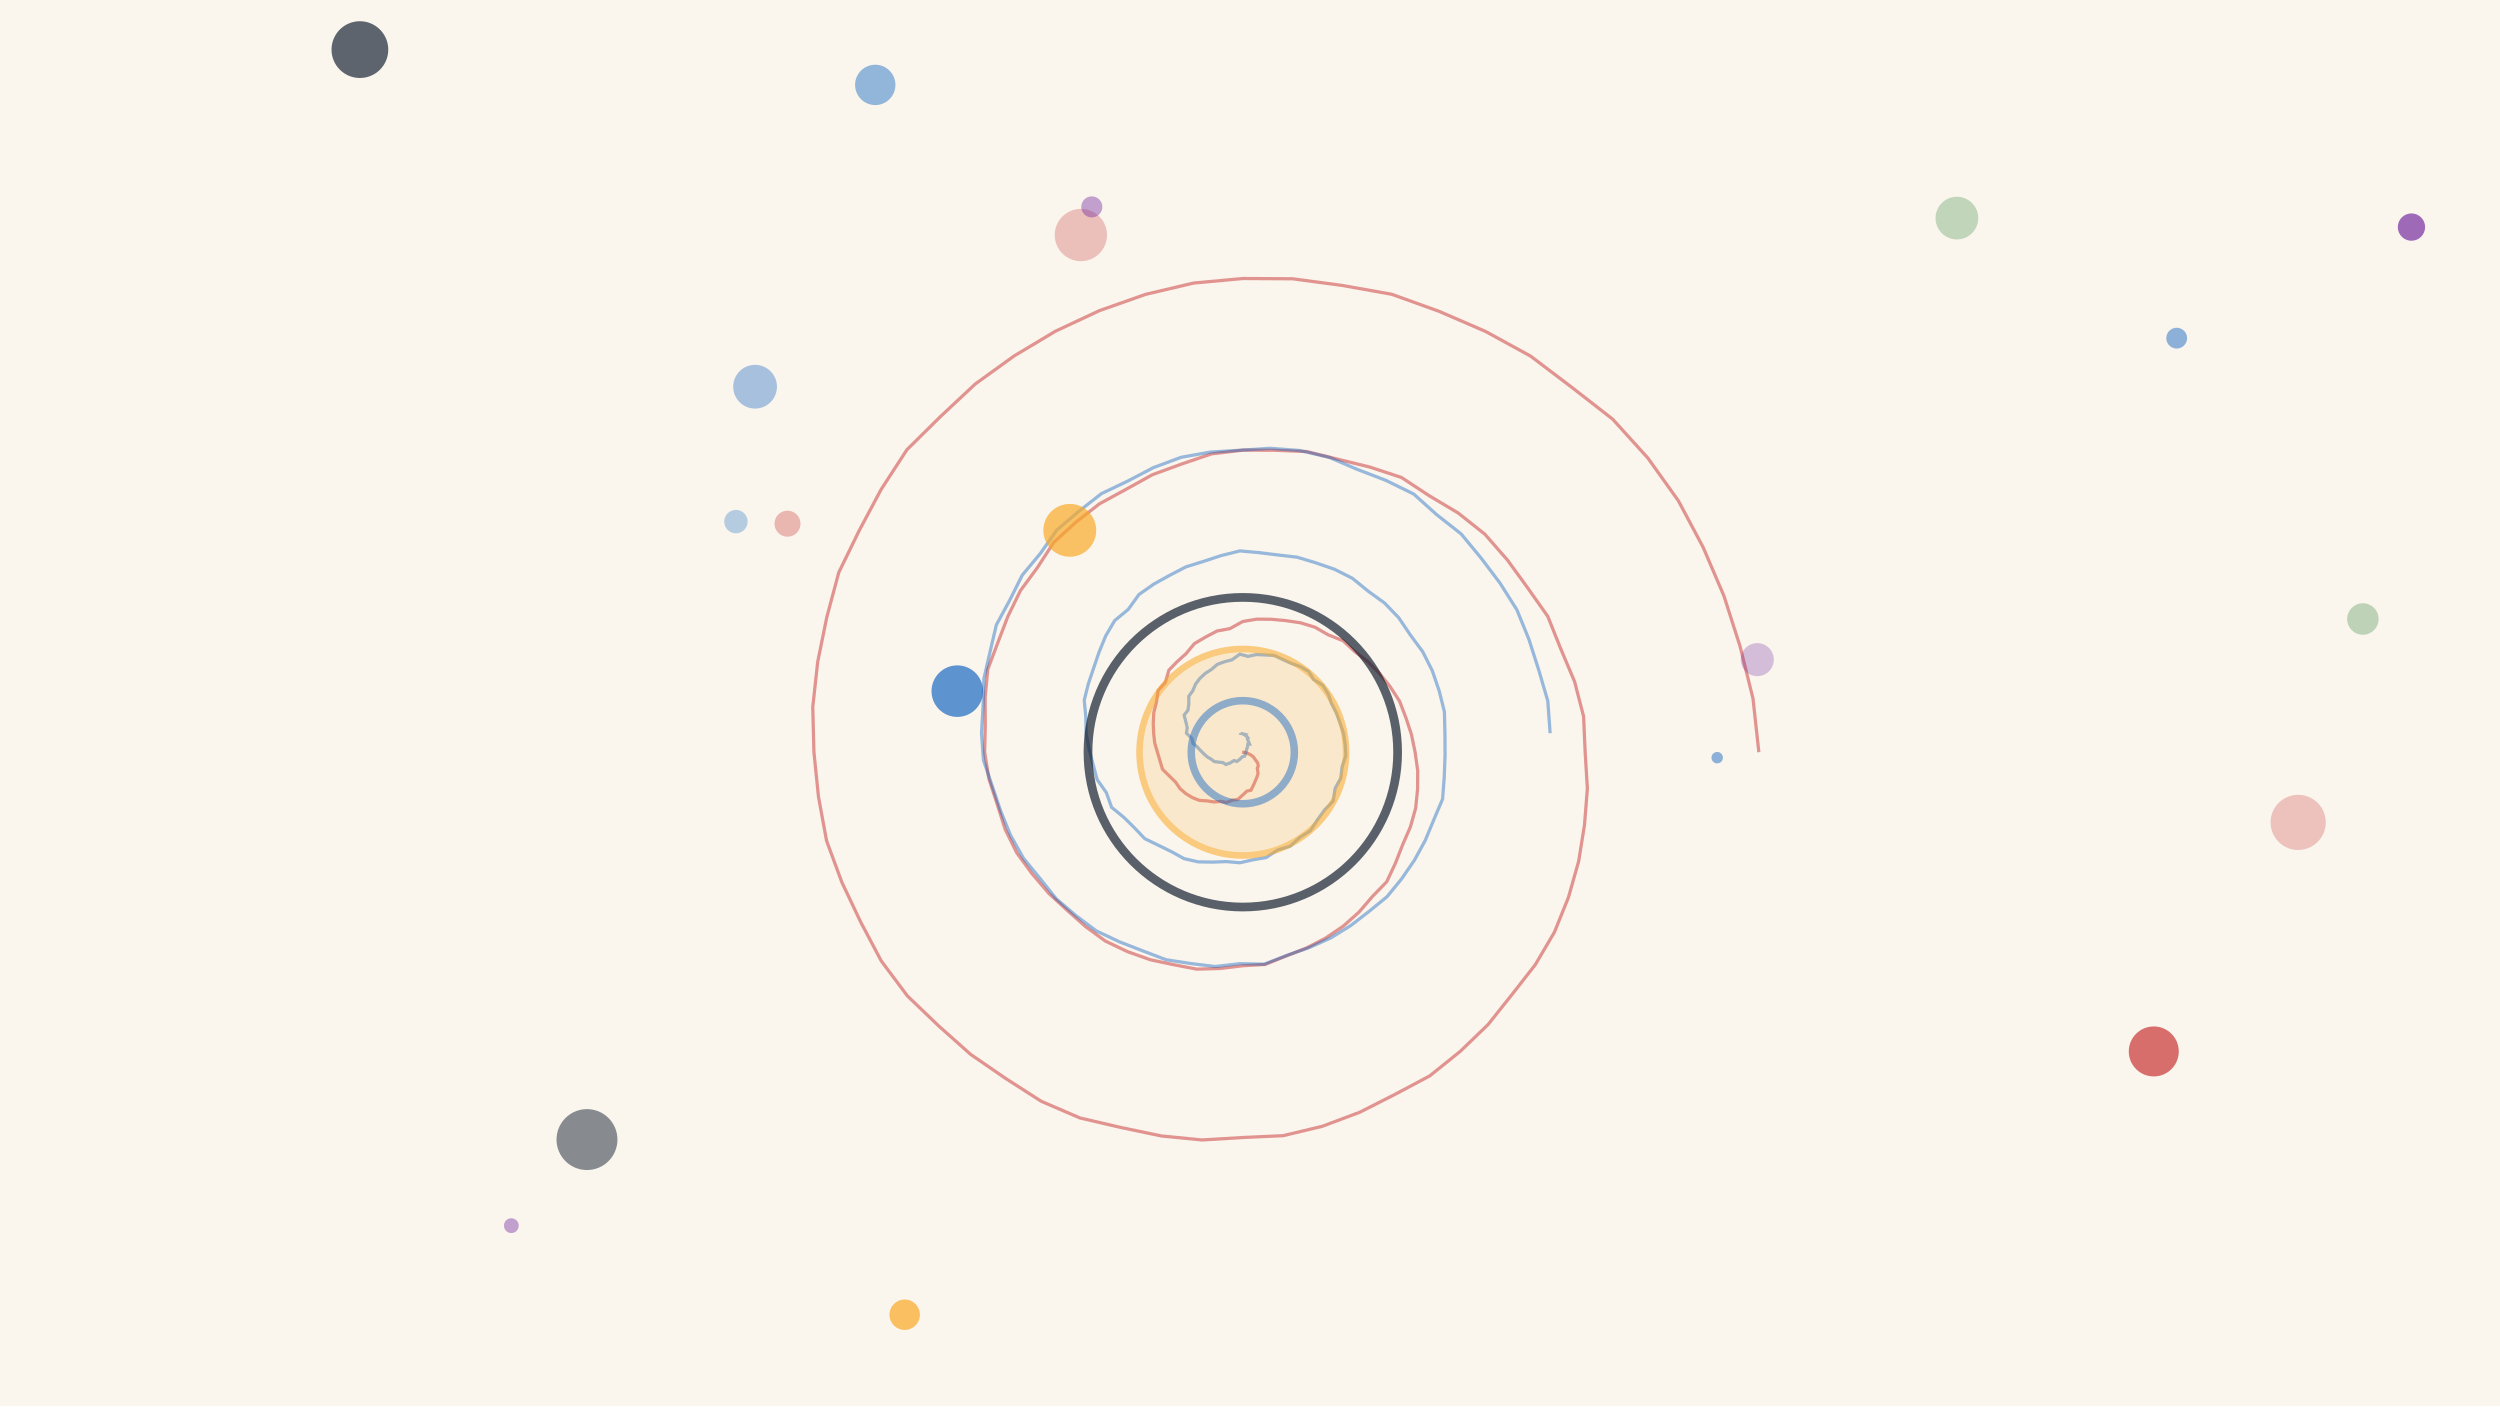
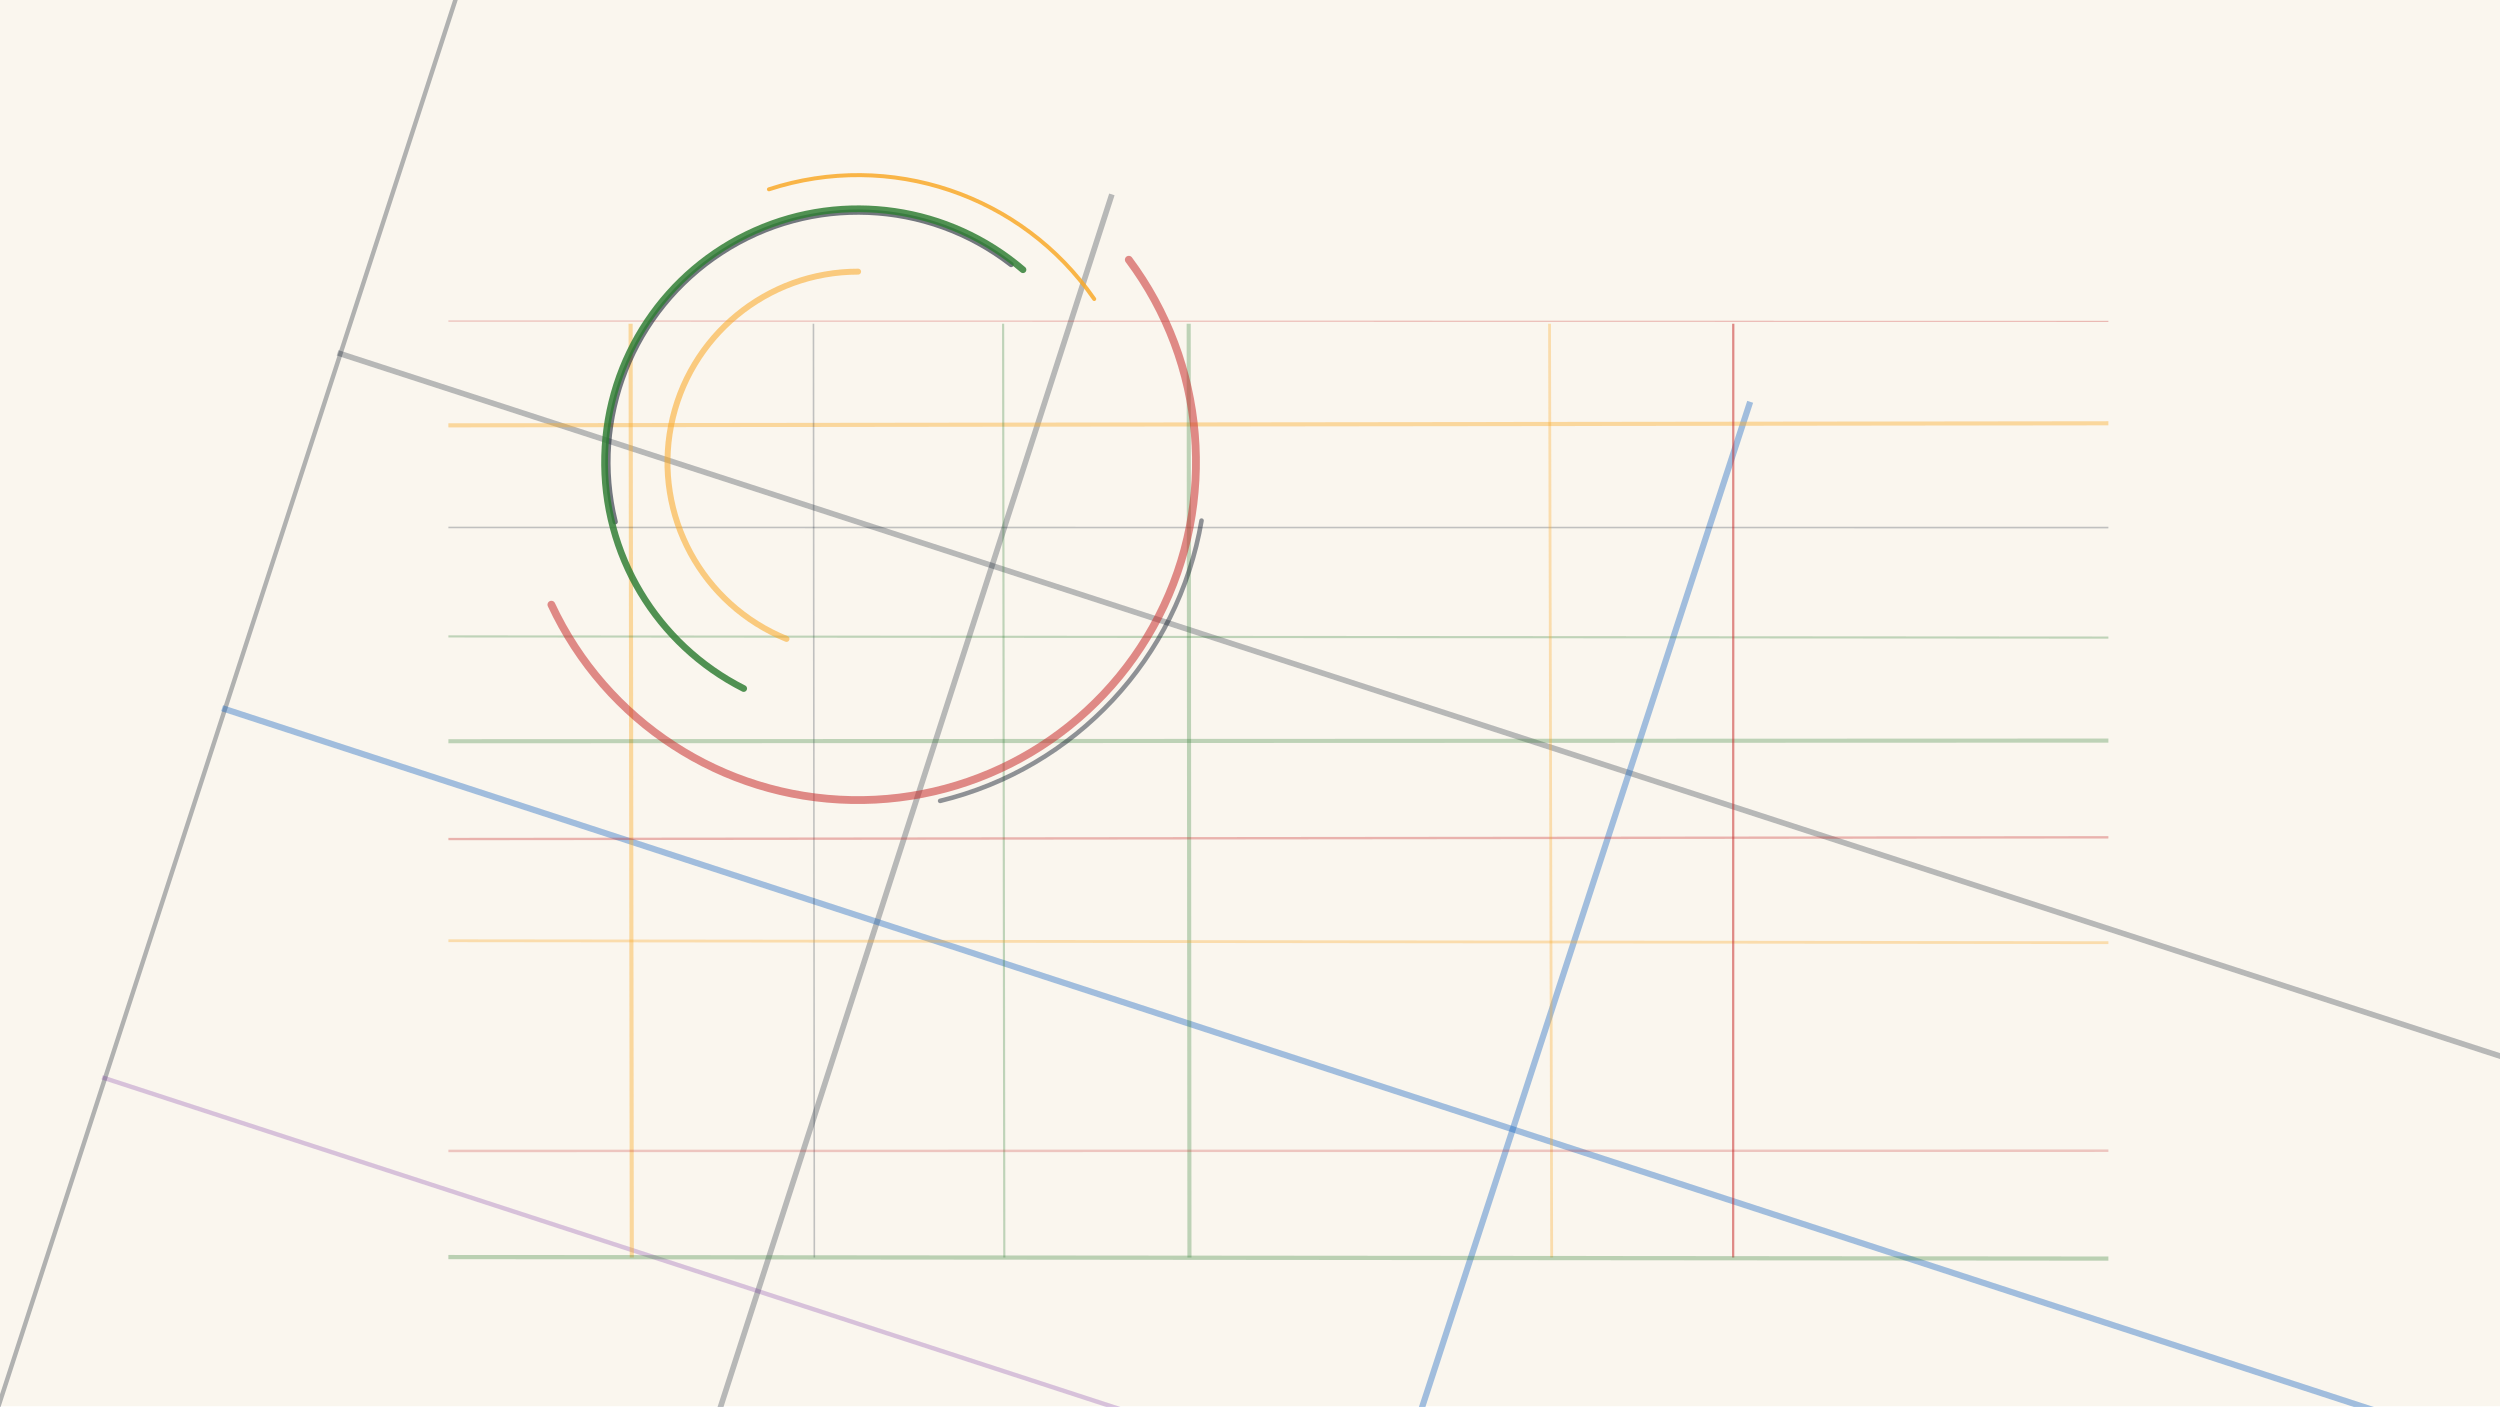
<svg xmlns="http://www.w3.org/2000/svg" viewBox="0 0 1920 1080" width="1920" height="1080">
  <rect width="1920" height="1080" fill="#FAF6EE" />
-   <polyline points="953.9,577.7 955.8,577.8 958.0,578.5 960.3,579.6 962.7,581.4 963.8,583.1 966.0,586.1 966.3,588.4 965.6,590.0 966.2,593.9 965.4,596.6 964.2,599.5 962.7,602.9 960.7,606.9 957.6,607.6 954.5,610.5 950.6,614.0 946.6,614.5 941.9,616.3 937.6,615.5 932.4,615.9 927.3,615.1 921.2,614.7 915.8,612.6 910.7,609.5 906.2,605.6 902.9,600.7 898.1,596.0 892.8,590.8 890.9,584.4 888.9,577.7 886.8,570.6 886.0,563.1 885.7,555.3 886.1,547.3 888.1,539.4 889.4,530.4 895.0,524.1 897.7,514.7 904.0,508.2 910.8,502.1 917.3,494.3 925.8,489.3 934.7,484.6 944.5,482.8 954.5,477.3 965.2,475.5 976.2,475.6 987.3,476.6 998.7,478.3 1009.9,481.7 1020.0,487.5 1031.5,492.1 1040.4,500.4 1050.4,508.0 1059.4,517.1 1067.6,527.3 1074.9,538.6 1079.7,551.1 1084.0,564.1 1086.8,577.7 1088.8,591.8 1088.7,606.2 1087.2,620.8 1083.2,635.0 1077.3,648.6 1071.7,662.9 1065.0,677.2 1054.1,688.4 1043.7,700.5 1031.6,711.3 1018.0,720.5 1003.3,728.1 987.7,734.2 971.6,740.7 954.5,741.7 937.0,743.8 919.1,744.3 901.4,740.9 883.5,737.1 866.0,730.9 849.0,722.8 833.8,711.7 819.6,699.1 805.4,686.0 792.7,671.1 780.9,655.0 772.0,637.0 765.9,617.8 759.5,598.2 756.2,577.7 756.7,556.9 756.6,535.7 758.6,514.1 766.2,493.9 774.0,473.5 783.7,453.6 796.8,435.8 809.3,416.5 826.2,401.1 844.3,387.0 864.6,375.9 885.2,364.5 907.4,356.4 930.4,348.6 954.5,345.7 978.8,345.8 1003.6,346.8 1027.6,352.7 1052.0,358.7 1076.3,366.7 1097.6,380.7 1119.9,394.0 1140.4,410.3 1157.7,430.1 1173.2,451.4 1188.7,473.4 1198.7,498.4 1209.3,523.5 1216.2,550.2 1217.4,577.7 1219.1,605.5 1216.9,633.5 1212.4,661.5 1204.6,689.1 1193.8,715.9 1179.1,740.9 1161.2,763.8 1142.8,786.9 1121.4,807.5 1098.0,826.3 1071.5,840.4 1044.3,854.2 1015.5,865.0 985.4,872.2 954.5,873.6 923.2,875.5 891.8,872.4 860.8,865.9 829.4,858.6 799.7,845.8 772.4,828.3 745.5,809.8 721.0,788.0 696.9,764.9 676.8,738.0 661.1,708.3 646.6,677.7 634.8,645.7 628.6,612.0 625.1,577.7 624.2,543.0 628.0,508.3 635.0,473.9 644.2,439.6 659.8,407.6 676.7,375.9 696.5,345.4 722.3,319.9 749.0,294.9 778.8,273.4 810.5,254.4 844.3,238.6 879.7,226.1 916.6,217.4 954.5,213.9 992.7,214.1 1030.7,219.2 1068.8,226.0 1105.2,239.1 1141.0,254.6 1175.5,273.5 1206.9,297.3 1238.5,321.9 1265.5,351.7 1289.0,384.6 1308.0,420.3 1324.0,457.7 1336.4,496.5 1346.3,536.5 1350.8,577.7" fill="none" stroke="#C62828" stroke-width="2.5" opacity="0.48" />
-   <polyline points="952.7,563.1 952.7,563.2 956.2,564.0 955.8,564.3 957.5,565.5 958.5,566.8 958.0,567.4 958.6,569.0 959.7,571.5 958.3,571.6 958.1,573.5 957.5,575.2 956.9,577.6 955.9,580.7 954.1,581.2 952.2,583.1 949.9,584.8 947.7,584.1 944.7,586.0 941.5,587.1 939.2,585.7 936.0,585.3 932.6,584.9 930.1,583.0 927.2,581.3 924.6,579.0 922.1,576.5 919.5,573.7 916.2,570.8 915.3,567.0 911.2,563.1 911.8,558.9 910.7,554.3 909.4,549.2 912.4,545.4 913.0,540.5 913.0,534.7 916.0,530.6 918.2,525.4 921.5,521.0 925.6,517.2 930.3,514.2 935.0,510.2 940.5,508.2 946.2,506.7 952.2,502.4 958.4,504.1 965.0,502.7 971.7,503.0 978.7,503.4 984.9,506.4 991.3,509.3 998.4,511.8 1005.0,515.6 1008.9,521.9 1015.9,526.3 1020.0,532.9 1022.6,540.3 1026.3,547.4 1029.1,555.1 1031.8,563.1 1033.1,571.6 1033.6,580.4 1030.8,588.7 1029.7,597.7 1025.4,605.4 1023.9,615.2 1017.4,621.9 1011.9,629.5 1006.4,637.9 998.3,643.1 990.8,649.9 981.3,652.7 972.4,658.6 962.4,660.3 952.2,662.6 941.8,661.7 931.1,662.1 920.1,661.9 909.3,659.4 899.7,654.1 889.7,649.2 879.2,644.1 871.4,635.9 863.2,627.8 853.7,620.0 849.7,608.8 842.6,598.7 839.5,587.1 836.4,575.3 834.1,563.1 833.9,550.7 832.7,537.7 835.8,525.3 839.9,513.1 844.1,500.8 849.2,488.3 856.1,476.6 866.5,468.0 874.7,456.6 886.1,448.6 898.2,441.9 910.7,435.4 924.1,431.2 937.8,426.7 952.2,423.1 966.7,424.4 981.3,426.2 996.1,427.9 1010.4,432.2 1024.9,437.2 1038.6,444.1 1050.6,453.9 1063.3,463.1 1074.2,474.4 1083.1,487.6 1092.7,500.6 1100.0,515.1 1105.3,530.6 1109.3,546.6 1109.7,563.1 1109.8,579.7 1109.2,596.5 1107.9,613.7 1101.2,629.5 1094.6,645.4 1086.3,660.6 1076.4,675.0 1065.2,688.7 1051.5,699.9 1037.4,710.8 1022.1,720.3 1005.6,727.7 988.4,733.7 970.8,740.5 952.2,740.1 933.3,742.3 914.6,740.0 895.6,737.1 877.7,730.3 859.7,723.3 841.9,714.9 826.2,703.1 811.1,690.2 798.7,674.6 786.0,659.1 776.1,641.5 768.5,622.8 762.0,603.6 755.3,583.8 753.8,563.1 755.0,542.4 755.6,521.4 760.3,500.8 765.2,479.9 775.4,461.1 785.1,441.7 798.9,425.2 811.6,407.1 828.4,392.8 845.9,379.1 866.0,369.5 885.9,359.1 907.1,351.2 929.5,347.2 952.2,345.8 975.2,344.3 998.3,346.0 1021.0,351.3 1042.4,360.5 1064.3,368.9 1085.7,379.4 1103.3,395.2 1122.2,410.1 1137.4,428.5 1152.0,447.8 1165.0,468.4 1174.2,491.0 1181.7,514.4 1188.7,538.3 1190.5,563.1" fill="none" stroke="#1565C0" stroke-width="2.5" opacity="0.43" />
-   <circle cx="954.469" cy="577.705" r="118.9" fill="none" fill-opacity="0.00" stroke="#0A1628" stroke-width="6.7" opacity="0.67" />
-   <circle cx="954.469" cy="577.705" r="79.3" fill="#F9A825" fill-opacity="0.29" stroke="#F9A825" stroke-width="5.1" opacity="0.55" />
-   <circle cx="954.469" cy="577.705" r="39.6" fill="none" fill-opacity="0.00" stroke="#1565C0" stroke-width="5.8" opacity="0.47" />
-   <circle cx="1318.8" cy="581.9" r="4.4" fill="#1565C0" opacity="0.48" />
-   <circle cx="830.1" cy="180.5" r="20.1" fill="#C62828" opacity="0.26" />
-   <circle cx="565.2" cy="400.6" r="9.0" fill="#1565C0" opacity="0.30" />
-   <circle cx="604.8" cy="402.2" r="10.0" fill="#C62828" opacity="0.31" />
-   <circle cx="1671.7" cy="259.7" r="8.0" fill="#1565C0" opacity="0.48" />
-   <circle cx="1852.0" cy="174.4" r="10.5" fill="#6A1B9A" opacity="0.64" />
-   <circle cx="1654.1" cy="807.5" r="19.2" fill="#C62828" opacity="0.66" />
-   <circle cx="694.8" cy="1009.7" r="11.7" fill="#F9A825" opacity="0.70" />
-   <circle cx="1349.6" cy="506.6" r="12.7" fill="#6A1B9A" opacity="0.26" />
-   <circle cx="276.4" cy="38.1" r="21.8" fill="#0A1628" opacity="0.65" />
-   <circle cx="1814.7" cy="475.4" r="12.1" fill="#2E7D32" opacity="0.30" />
-   <circle cx="821.6" cy="407.3" r="20.3" fill="#F9A825" opacity="0.69" />
-   <circle cx="735.2" cy="530.8" r="19.8" fill="#1565C0" opacity="0.68" />
-   <circle cx="450.8" cy="875.2" r="23.4" fill="#0A1628" opacity="0.48" />
-   <circle cx="1765.0" cy="631.6" r="21.2" fill="#C62828" opacity="0.25" />
-   <circle cx="838.5" cy="158.9" r="8.1" fill="#6A1B9A" opacity="0.39" />
-   <circle cx="392.7" cy="941.3" r="5.7" fill="#6A1B9A" opacity="0.39" />
-   <circle cx="579.9" cy="297.0" r="16.8" fill="#1565C0" opacity="0.37" />
-   <circle cx="672.2" cy="65.2" r="15.5" fill="#1565C0" opacity="0.45" />
-   <circle cx="1502.9" cy="167.5" r="16.4" fill="#2E7D32" opacity="0.28" />
+   <g transform="translate(-65 36) rotate(18 960 540) scale(1.36)">
+     <line x1="193.7" y1="108" x2="193.7" y2="972" stroke="#0A1628" stroke-width="2.5" opacity="0.31" />
+     <line x1="192" y1="328.2" x2="1728" y2="328.6" stroke="#0A1628" stroke-width="3.2" opacity="0.28" />
+     <line x1="580.2" y1="108" x2="581.9" y2="972" stroke="#0A1628" stroke-width="3.2" opacity="0.28" />
+     <line x1="192" y1="539.2" x2="1728" y2="541.1" stroke="#1565C0" stroke-width="3.5" opacity="0.39" />
+     <line x1="959.2" y1="108" x2="958.1" y2="972" stroke="#1565C0" stroke-width="3.5" opacity="0.39" />
+     <line x1="192" y1="758.4" x2="1728" y2="759.9" stroke="#6A1B9A" stroke-width="2.5" opacity="0.24" />
+     <line x1="192" y1="970.1" x2="1728" y2="971.0" stroke="#F9A825" stroke-width="2.6" opacity="0.44" />
+     <line x1="1726.1" y1="108" x2="1727.6" y2="972" stroke="#F9A825" stroke-width="2.6" opacity="0.44" />
+   </g>
+   <g transform="translate(185 159) rotate(-0 960 540) scale(0.83)">
+     <line x1="192" y1="105.5" x2="1728" y2="105.8" stroke="#C62828" stroke-width="1.0" opacity="0.32" />
+     <line x1="192" y1="202.0" x2="1728" y2="200.1" stroke="#F9A825" stroke-width="3.8" opacity="0.41" />
+     <line x1="360.6" y1="108" x2="361.7" y2="972" stroke="#F9A825" stroke-width="3.8" opacity="0.41" />
+     <line x1="192" y1="296.5" x2="1728" y2="296.6" stroke="#0A1628" stroke-width="1.5" opacity="0.24" />
+     <line x1="529.8" y1="108" x2="530.6" y2="972" stroke="#0A1628" stroke-width="1.5" opacity="0.24" />
+     <line x1="192" y1="397.3" x2="1728" y2="398.4" stroke="#2E7D32" stroke-width="2.0" opacity="0.29" />
+     <line x1="705.3" y1="108" x2="706.4" y2="972" stroke="#2E7D32" stroke-width="2.0" opacity="0.29" />
+     <line x1="192" y1="494.3" x2="1728" y2="493.7" stroke="#2E7D32" stroke-width="3.8" opacity="0.30" />
+     <line x1="877.0" y1="108" x2="877.7" y2="972" stroke="#2E7D32" stroke-width="3.8" opacity="0.30" />
+     <line x1="192" y1="584.8" x2="1728" y2="583.2" stroke="#C62828" stroke-width="2.2" opacity="0.33" />
+     <line x1="192" y1="678.9" x2="1728" y2="680.7" stroke="#F9A825" stroke-width="2.6" opacity="0.33" />
+     <line x1="1210.9" y1="108" x2="1212.9" y2="972" stroke="#F9A825" stroke-width="2.6" opacity="0.33" />
+     <line x1="1380.9" y1="108" x2="1380.8" y2="972" stroke="#C62828" stroke-width="2.1" opacity="0.53" />
+     <line x1="192" y1="873.4" x2="1728" y2="873.2" stroke="#C62828" stroke-width="2.3" opacity="0.24" />
+     <line x1="192" y1="971.6" x2="1728" y2="973.0" stroke="#2E7D32" stroke-width="3.9" opacity="0.32" />
+   </g>
+   <g transform="translate(186 121) rotate(6 960 540) scale(0.75)">
+     <path d="M 537.6 569.7 A 195.2 195.2 0 0 1 571.2 188.0" fill="none" stroke="#F9A825" stroke-width="6.1" opacity="0.56" stroke-linecap="round" />
+     <path d="M 471.6 113.7 A 294.0 294.0 0 0 1 814.6 190.6" fill="none" stroke="#F9A825" stroke-width="4.1" opacity="0.83" stroke-linecap="round" />
+     <path d="M 947.6 404.8 A 356.8 356.8 0 0 1 711.4 718.2" fill="none" stroke="#0A1628" stroke-width="4.7" opacity="0.45" stroke-linecap="round" />
+     <path d="M 350.6 468.8 A 256.0 256.0 0 0 1 726.3 164.4" fill="none" stroke="#0A1628" stroke-width="5.4" opacity="0.57" stroke-linecap="round" />
+     <path d="M 499.3 624.8 A 259.6 259.6 0 1 1 738.9 168.4" fill="none" stroke="#2E7D32" stroke-width="6.9" opacity="0.83" stroke-linecap="round" />
+     <path d="M 845.6 146.9 A 346.2 346.2 0 1 1 294.5 560.0" fill="none" stroke="#C62828" stroke-width="8.0" opacity="0.53" stroke-linecap="round" />
+   </g>
</svg>
